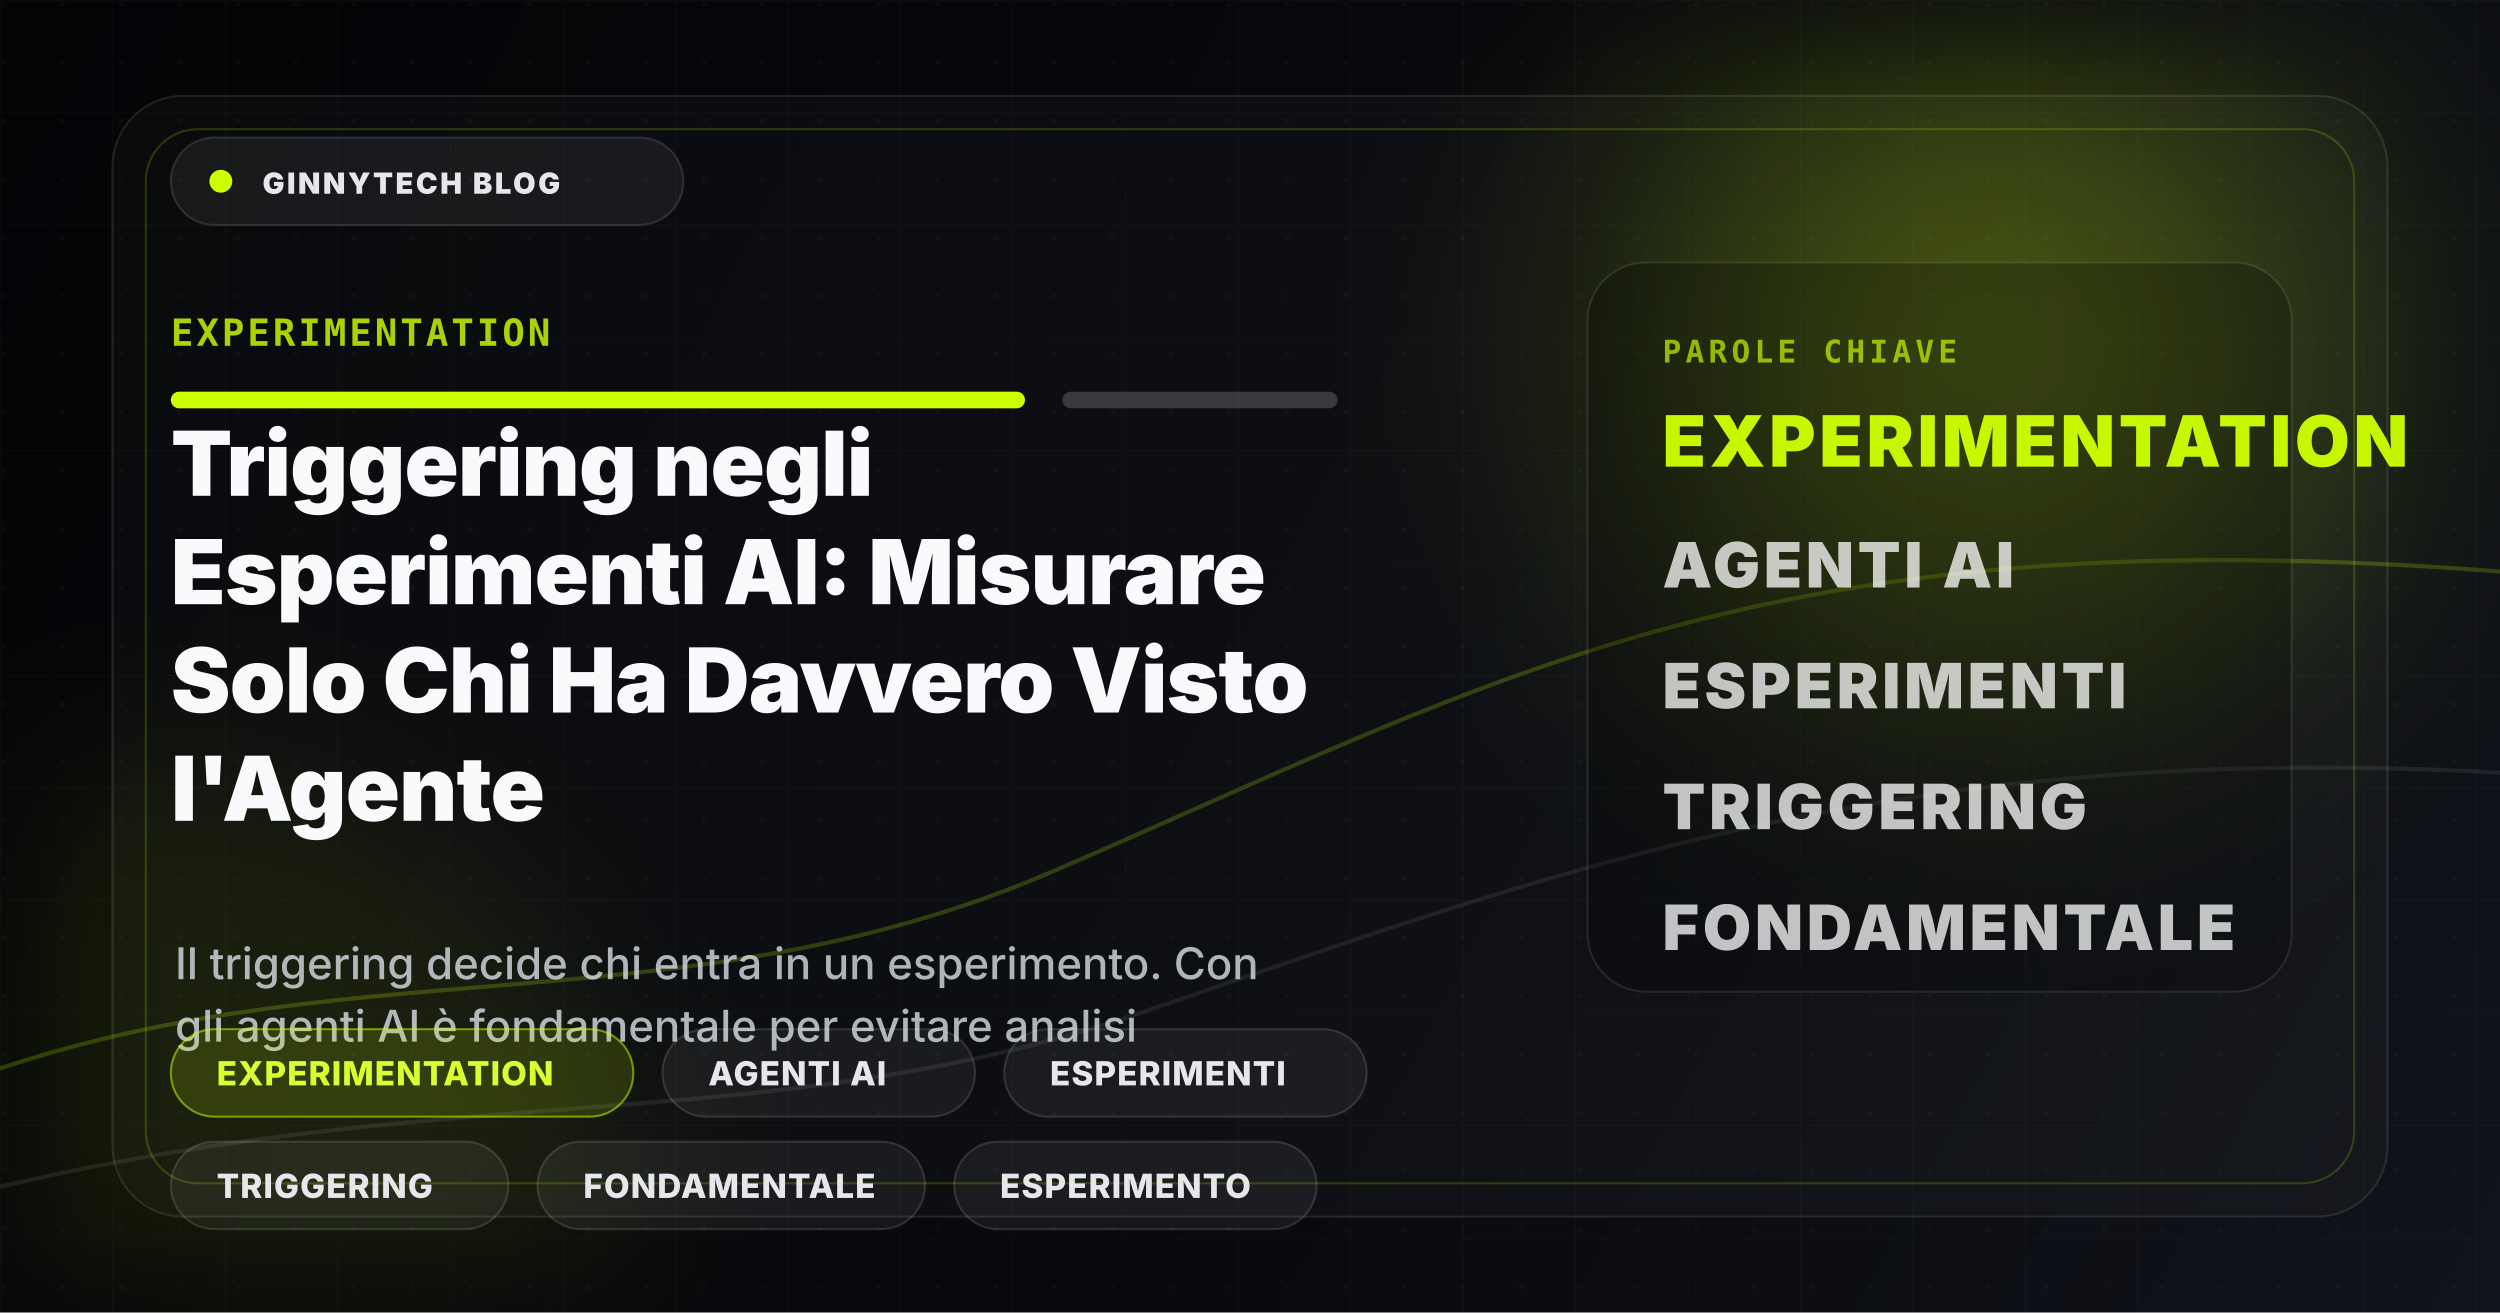
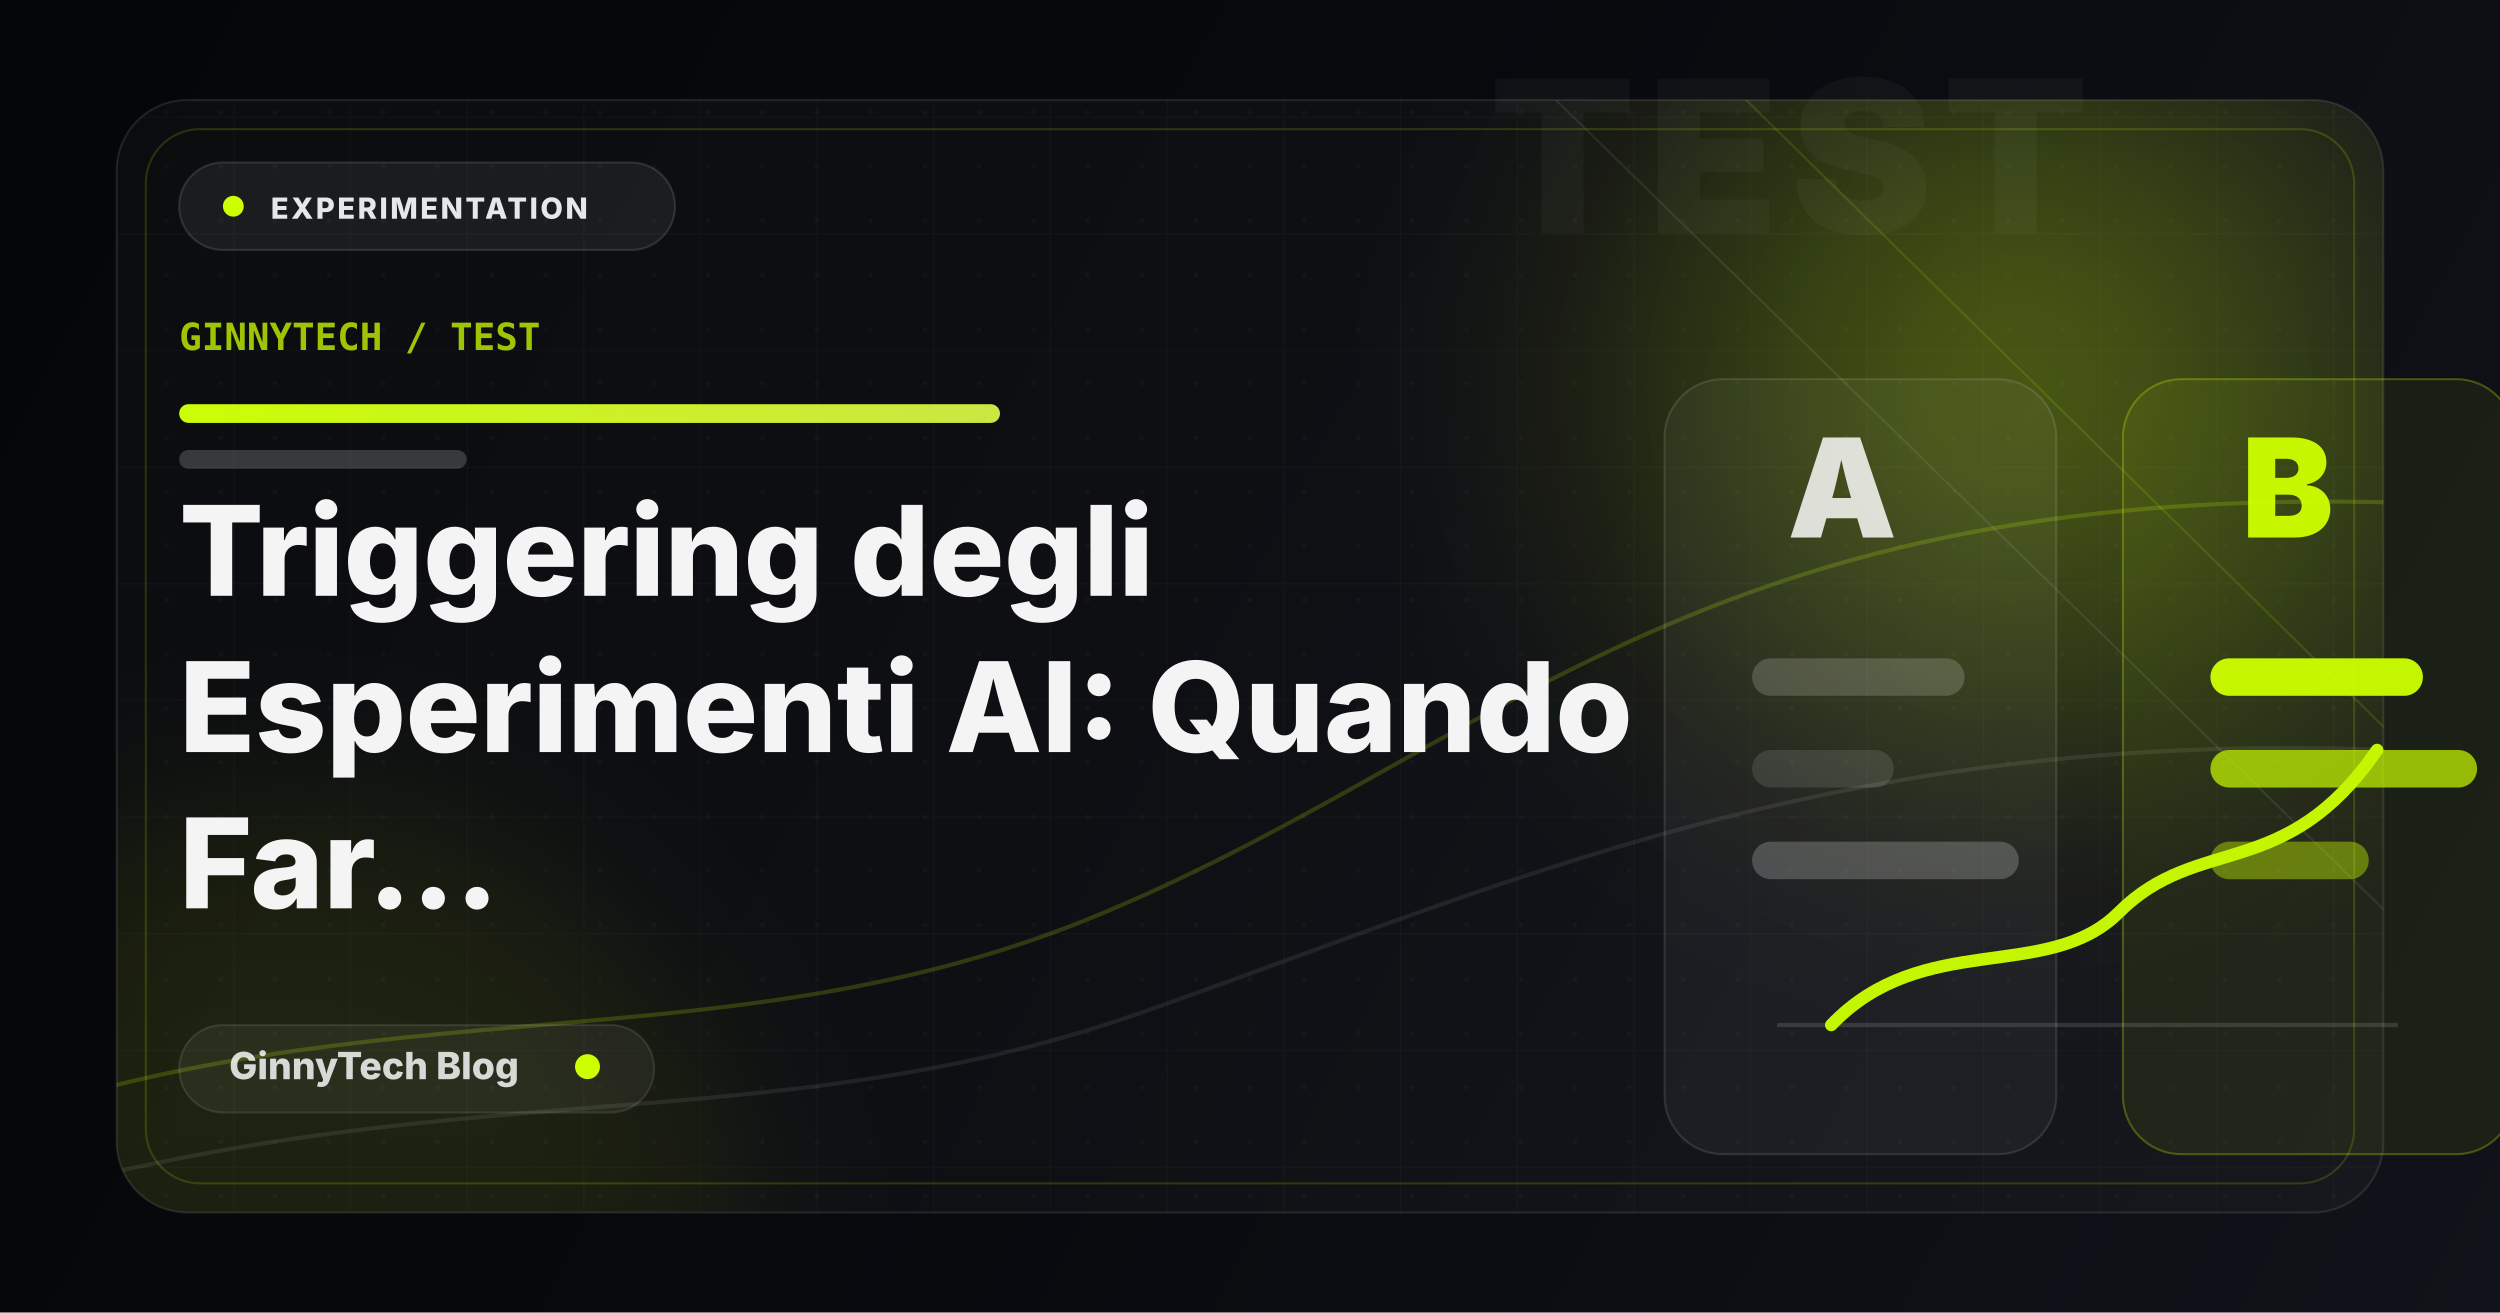
- <svg xmlns="http://www.w3.org/2000/svg" width="1200" height="630" viewBox="0 0 1200 630" fill="none" role="img" aria-label="Copertina articolo GinnyTech: Triggering negli Esperimenti AI: Misurare Solo Chi Ha Davvero Visto l'Agente">
+ <svg xmlns="http://www.w3.org/2000/svg" width="1200" height="630" viewBox="0 0 1200 630" fill="none">
  <defs>
    <linearGradient id="bg" x1="0" y1="0" x2="1200" y2="630" gradientUnits="userSpaceOnUse">
-       <stop offset="0" stop-color="#030406" />
-       <stop offset="0.55" stop-color="#08090d" />
-       <stop offset="1" stop-color="#10131a" />
+       <stop offset="0" stop-color="#050608" />
+       <stop offset="0.46" stop-color="#08090d" />
+       <stop offset="1" stop-color="#11131a" />
    </linearGradient>
-     <radialGradient id="limeGlow" cx="50%" cy="50%" r="50%">
-       <stop offset="0" stop-color="#ccff00" stop-opacity="0.34" />
+     <linearGradient id="lime" x1="96" y1="100" x2="1060" y2="548" gradientUnits="userSpaceOnUse">
+       <stop offset="0" stop-color="#ccff00" stop-opacity="1" />
+       <stop offset="0.52" stop-color="#e7ff65" stop-opacity="0.86" />
+       <stop offset="1" stop-color="#b3e600" stop-opacity="0.9" />
+     </linearGradient>
+     <radialGradient id="glow" cx="50%" cy="50%" r="50%">
+       <stop offset="0" stop-color="#ccff00" stop-opacity="0.35" />
      <stop offset="1" stop-color="#ccff00" stop-opacity="0" />
    </radialGradient>
-     <pattern id="grid" width="54" height="54" patternUnits="userSpaceOnUse">
-       <path d="M54 0H0V54" stroke="rgba(255,255,255,0.07)" stroke-width="1" />
-     </pattern>
-     <pattern id="dots" width="28" height="28" patternUnits="userSpaceOnUse">
-       <circle cx="2" cy="2" r="1.1" fill="rgba(255,255,255,0.13)" />
-     </pattern>
-     <filter id="blur" x="-50%" y="-50%" width="200%" height="200%">
+     <filter id="softBlur" x="-40%" y="-40%" width="180%" height="180%">
      <feGaussianBlur stdDeviation="44" />
    </filter>
+     <pattern id="dots" width="26" height="26" patternUnits="userSpaceOnUse">
+       <circle cx="2" cy="2" r="1.15" fill="rgba(255,255,255,0.12)" />
+     </pattern>
+     <pattern id="grid" width="56" height="56" patternUnits="userSpaceOnUse">
+       <path d="M56 0H0V56" stroke="rgba(255,255,255,0.08)" stroke-width="1" />
+     </pattern>
+     <clipPath id="frameClip">
+       <rect x="56" y="48" width="1088" height="534" rx="34" />
+     </clipPath>
  </defs>
  <rect width="1200" height="630" fill="url(#bg)" />
-   <rect width="1200" height="630" fill="url(#grid)" opacity="0.34" />
-   <rect width="1200" height="630" fill="url(#dots)" opacity="0.18" />
-   <circle cx="955" cy="166" r="258" fill="url(#limeGlow)" filter="url(#blur)" />
-   <circle cx="80" cy="590" r="220" fill="#ccff00" fill-opacity="0.08" filter="url(#blur)" />
-   <path d="M-20 520C160 452 326 496 506 418C724 324 852 244 1220 276" stroke="rgba(204,255,0,0.20)" stroke-width="2" />
-   <path d="M-18 574C214 516 366 548 548 486C742 420 914 352 1218 372" stroke="rgba(255,255,255,0.08)" stroke-width="2" />
-   <rect x="54" y="46" width="1092" height="538" rx="34" fill="rgba(255,255,255,0.024)" stroke="rgba(255,255,255,0.10)" />
-   <rect x="70" y="62" width="1060" height="506" rx="25" stroke="rgba(204,255,0,0.18)" />
-   <g transform="translate(82 94)">
-     <rect x="0" y="-28" width="246" height="42" rx="21" fill="rgba(255,255,255,0.06)" stroke="rgba(255,255,255,0.12)" />
-     <circle cx="24" cy="-7" r="5.5" fill="#ccff00" />
-     <text x="44" y="-1" font-family="Montserrat, Inter, Arial, sans-serif" font-size="14" font-weight="850" letter-spacing="1.2" fill="#e5e7eb">GINNYTECH BLOG</text>
+   <g clip-path="url(#frameClip)">
+     <rect x="0" y="0" width="1200" height="630" fill="url(#grid)" opacity="0.32" />
+     <rect x="0" y="0" width="1200" height="630" fill="url(#dots)" opacity="0.2" />
+     <circle cx="967" cy="185" r="260" fill="url(#glow)" filter="url(#softBlur)" />
+     <circle cx="138" cy="602" r="210" fill="#ccff00" fill-opacity="0.09" filter="url(#softBlur)" />
+     <path d="M-20 544C180 470 350 514 530 438C730 354 826 218 1208 244" stroke="rgba(204,255,0,0.18)" stroke-width="2" />
+     <path d="M-18 582C212 512 366 550 548 486C736 420 906 338 1210 364" stroke="rgba(255,255,255,0.08)" stroke-width="2" />
+     <path d="M616 -80L1166 458" stroke="rgba(255,255,255,0.08)" stroke-width="1" />
+     <path d="M708 -80L1190 394" stroke="rgba(204,255,0,0.13)" stroke-width="1" />
  </g>
-   <text x="82" y="166" font-family="JetBrains Mono, Consolas, monospace" font-size="18" font-weight="800" letter-spacing="1.4" fill="rgba(204,255,0,0.82)">EXPERIMENTATION</text>
-   <rect x="82" y="188" width="410" height="8" rx="4" fill="#ccff00" />
-   <rect x="510" y="188" width="132" height="8" rx="4" fill="rgba(255,255,255,0.18)" />
-   <text x="82" y="238" font-family="Montserrat, Inter, Arial, sans-serif" font-size="43" font-weight="850" letter-spacing="-0.4" fill="#f8fafc">Triggering negli</text>
-   <text x="82" y="290" font-family="Montserrat, Inter, Arial, sans-serif" font-size="43" font-weight="850" letter-spacing="-0.4" fill="#f8fafc">Esperimenti AI: Misurare</text>
-   <text x="82" y="342" font-family="Montserrat, Inter, Arial, sans-serif" font-size="43" font-weight="850" letter-spacing="-0.4" fill="#f8fafc">Solo Chi Ha Davvero Visto</text>
-   <text x="82" y="394" font-family="Montserrat, Inter, Arial, sans-serif" font-size="43" font-weight="850" letter-spacing="-0.4" fill="#f8fafc">l'Agente</text>
-   <text x="84" y="470" font-family="Inter, Arial, sans-serif" font-size="21" font-weight="500" fill="rgba(226,232,240,0.76)">Il triggering decide chi entra in un esperimento. Con</text>
-   <text x="84" y="500" font-family="Inter, Arial, sans-serif" font-size="21" font-weight="500" fill="rgba(226,232,240,0.76)">gli agenti AI è fondamentale per evitare analisi</text>
-   <g opacity="0.96">
-     <rect x="762" y="126" width="338" height="350" rx="28" fill="rgba(0,0,0,0.24)" stroke="rgba(255,255,255,0.10)" />
-     <text x="798" y="174" font-family="JetBrains Mono, Consolas, monospace" font-size="15" font-weight="800" letter-spacing="2" fill="rgba(204,255,0,0.70)">PAROLE CHIAVE</text>
-     <text x="798" y="224" font-family="Montserrat, Inter, Arial, sans-serif" font-size="34" font-weight="900" letter-spacing="1.8" fill="#ccff00">EXPERIMENTATION</text>
-     <text x="798" y="282" font-family="Montserrat, Inter, Arial, sans-serif" font-size="30" font-weight="900" letter-spacing="1.8" fill="rgba(255,255,255,0.78)">AGENTI AI</text>
-     <text x="798" y="340" font-family="Montserrat, Inter, Arial, sans-serif" font-size="30" font-weight="900" letter-spacing="1.8" fill="rgba(255,255,255,0.78)">ESPERIMENTI</text>
-     <text x="798" y="398" font-family="Montserrat, Inter, Arial, sans-serif" font-size="30" font-weight="900" letter-spacing="1.8" fill="rgba(255,255,255,0.78)">TRIGGERING</text>
-     <text x="798" y="456" font-family="Montserrat, Inter, Arial, sans-serif" font-size="30" font-weight="900" letter-spacing="1.8" fill="rgba(255,255,255,0.78)">FONDAMENTALE</text>
+   <rect x="56" y="48" width="1088" height="534" rx="34" fill="rgba(255,255,255,0.025)" stroke="rgba(255,255,255,0.10)" />
+   <rect x="70" y="62" width="1060" height="506" rx="26" stroke="rgba(204,255,0,0.16)" stroke-width="1" />
+   <rect x="86" y="78" width="238" height="42" rx="21" fill="rgba(255,255,255,0.065)" stroke="rgba(255,255,255,0.12)" />
+   <circle cx="112" cy="99" r="5" fill="#ccff00" />
+   <text x="130" y="105" font-family="Montserrat, Inter, Arial, sans-serif" font-size="14" font-weight="800" letter-spacing="1.2" fill="#e5e7eb">EXPERIMENTATION</text>
+   <text x="86" y="168" font-family="JetBrains Mono, Consolas, monospace" font-size="18" font-weight="700" fill="rgba(204,255,0,0.76)">GINNYTECH / TEST</text>
+   <rect x="86" y="194" width="394" height="9" rx="4.5" fill="url(#lime)" />
+   <rect x="86" y="216" width="138" height="9" rx="4.5" fill="rgba(255,255,255,0.18)" />
+   <text x="715" y="112" font-family="Montserrat, Inter, Arial, sans-serif" font-size="102" font-weight="900" letter-spacing="6" fill="rgba(255,255,255,0.035)">TEST</text>
+   <g transform="translate(767 142)" opacity="0.96">
+     <rect x="32" y="40" width="188" height="372" rx="28" fill="rgba(255,255,255,0.045)" stroke="rgba(255,255,255,0.12)" />
+     <rect x="252" y="40" width="188" height="372" rx="28" fill="rgba(204,255,0,0.07)" stroke="rgba(204,255,0,0.28)" />
+     <text x="91" y="116" font-family="Montserrat, Inter, Arial, sans-serif" font-size="66" font-weight="900" fill="rgba(255,255,255,0.86)">A</text>
+     <text x="309" y="116" font-family="Montserrat, Inter, Arial, sans-serif" font-size="66" font-weight="900" fill="#ccff00">B</text>
+     <rect x="74" y="174" width="102" height="18" rx="9" fill="rgba(255,255,255,0.18)" />
+     <rect x="74" y="218" width="68" height="18" rx="9" fill="rgba(255,255,255,0.12)" />
+     <rect x="74" y="262" width="128" height="18" rx="9" fill="rgba(255,255,255,0.22)" />
+     <rect x="294" y="174" width="102" height="18" rx="9" fill="#ccff00" />
+     <rect x="294" y="218" width="128" height="18" rx="9" fill="rgba(204,255,0,0.72)" />
+     <rect x="294" y="262" width="76" height="18" rx="9" fill="rgba(204,255,0,0.42)" />
+     <path d="M86 350H384" stroke="rgba(255,255,255,0.13)" stroke-width="2" />
+     <path d="M112 350C156 304 216 330 250 296C288 258 330 282 374 218" stroke="#ccff00" stroke-width="6" stroke-linecap="round" fill="none" />
  </g>
-   <g transform="translate(82 526)">
-     <rect x="0" y="-32" width="222" height="42" rx="21" fill="rgba(204,255,0,0.14)" stroke="rgba(204,255,0,0.52)" />
-     <text x="22" y="-5" font-family="Montserrat, Inter, Arial, sans-serif" font-size="16" font-weight="800" letter-spacing="0.5" fill="#d9ff33">EXPERIMENTATION</text>
-   </g>
-   <g transform="translate(318 526)">
-     <rect x="0" y="-32" width="150" height="42" rx="21" fill="rgba(255,255,255,0.055)" stroke="rgba(255,255,255,0.13)" />
-     <text x="22" y="-5" font-family="Montserrat, Inter, Arial, sans-serif" font-size="16" font-weight="800" letter-spacing="0.5" fill="#e5e7eb">AGENTI AI</text>
-   </g>
-   <g transform="translate(482 526)">
-     <rect x="0" y="-32" width="174" height="42" rx="21" fill="rgba(255,255,255,0.055)" stroke="rgba(255,255,255,0.13)" />
-     <text x="22" y="-5" font-family="Montserrat, Inter, Arial, sans-serif" font-size="16" font-weight="800" letter-spacing="0.5" fill="#e5e7eb">ESPERIMENTI</text>
-   </g>
-   <g transform="translate(82 580)">
-     <rect x="0" y="-32" width="162" height="42" rx="21" fill="rgba(255,255,255,0.055)" stroke="rgba(255,255,255,0.13)" />
-     <text x="22" y="-5" font-family="Montserrat, Inter, Arial, sans-serif" font-size="16" font-weight="800" letter-spacing="0.5" fill="#e5e7eb">TRIGGERING</text>
-   </g>
-   <g transform="translate(258 580)">
-     <rect x="0" y="-32" width="186" height="42" rx="21" fill="rgba(255,255,255,0.055)" stroke="rgba(255,255,255,0.13)" />
-     <text x="22" y="-5" font-family="Montserrat, Inter, Arial, sans-serif" font-size="16" font-weight="800" letter-spacing="0.5" fill="#e5e7eb">FONDAMENTALE</text>
-   </g>
-   <g transform="translate(458 580)">
-     <rect x="0" y="-32" width="174" height="42" rx="21" fill="rgba(255,255,255,0.055)" stroke="rgba(255,255,255,0.13)" />
-     <text x="22" y="-5" font-family="Montserrat, Inter, Arial, sans-serif" font-size="16" font-weight="800" letter-spacing="0.5" fill="#e5e7eb">ESPERIMENTO</text>
+   <text x="86" y="286" font-family="Montserrat, Inter, Arial, sans-serif" font-size="60" font-weight="800" letter-spacing="-0.2" fill="#f4f4f5">Triggering degli</text>
+   <text x="86" y="361" font-family="Montserrat, Inter, Arial, sans-serif" font-size="60" font-weight="800" letter-spacing="-0.2" fill="#f4f4f5">Esperimenti AI: Quando</text>
+   <text x="86" y="436" font-family="Montserrat, Inter, Arial, sans-serif" font-size="60" font-weight="800" letter-spacing="-0.2" fill="#f4f4f5">Far...</text>
+   <g transform="translate(86 520)">
+     <rect x="0" y="-28" width="228" height="42" rx="21" fill="rgba(255,255,255,0.055)" stroke="rgba(255,255,255,0.10)" />
+     <text x="24" y="-2" font-family="Montserrat, Inter, Arial, sans-serif" font-size="18" font-weight="800" fill="rgba(255,255,255,0.82)">GinnyTech Blog</text>
+     <circle cx="196" cy="-8" r="6" fill="#ccff00" />
  </g>
</svg>
